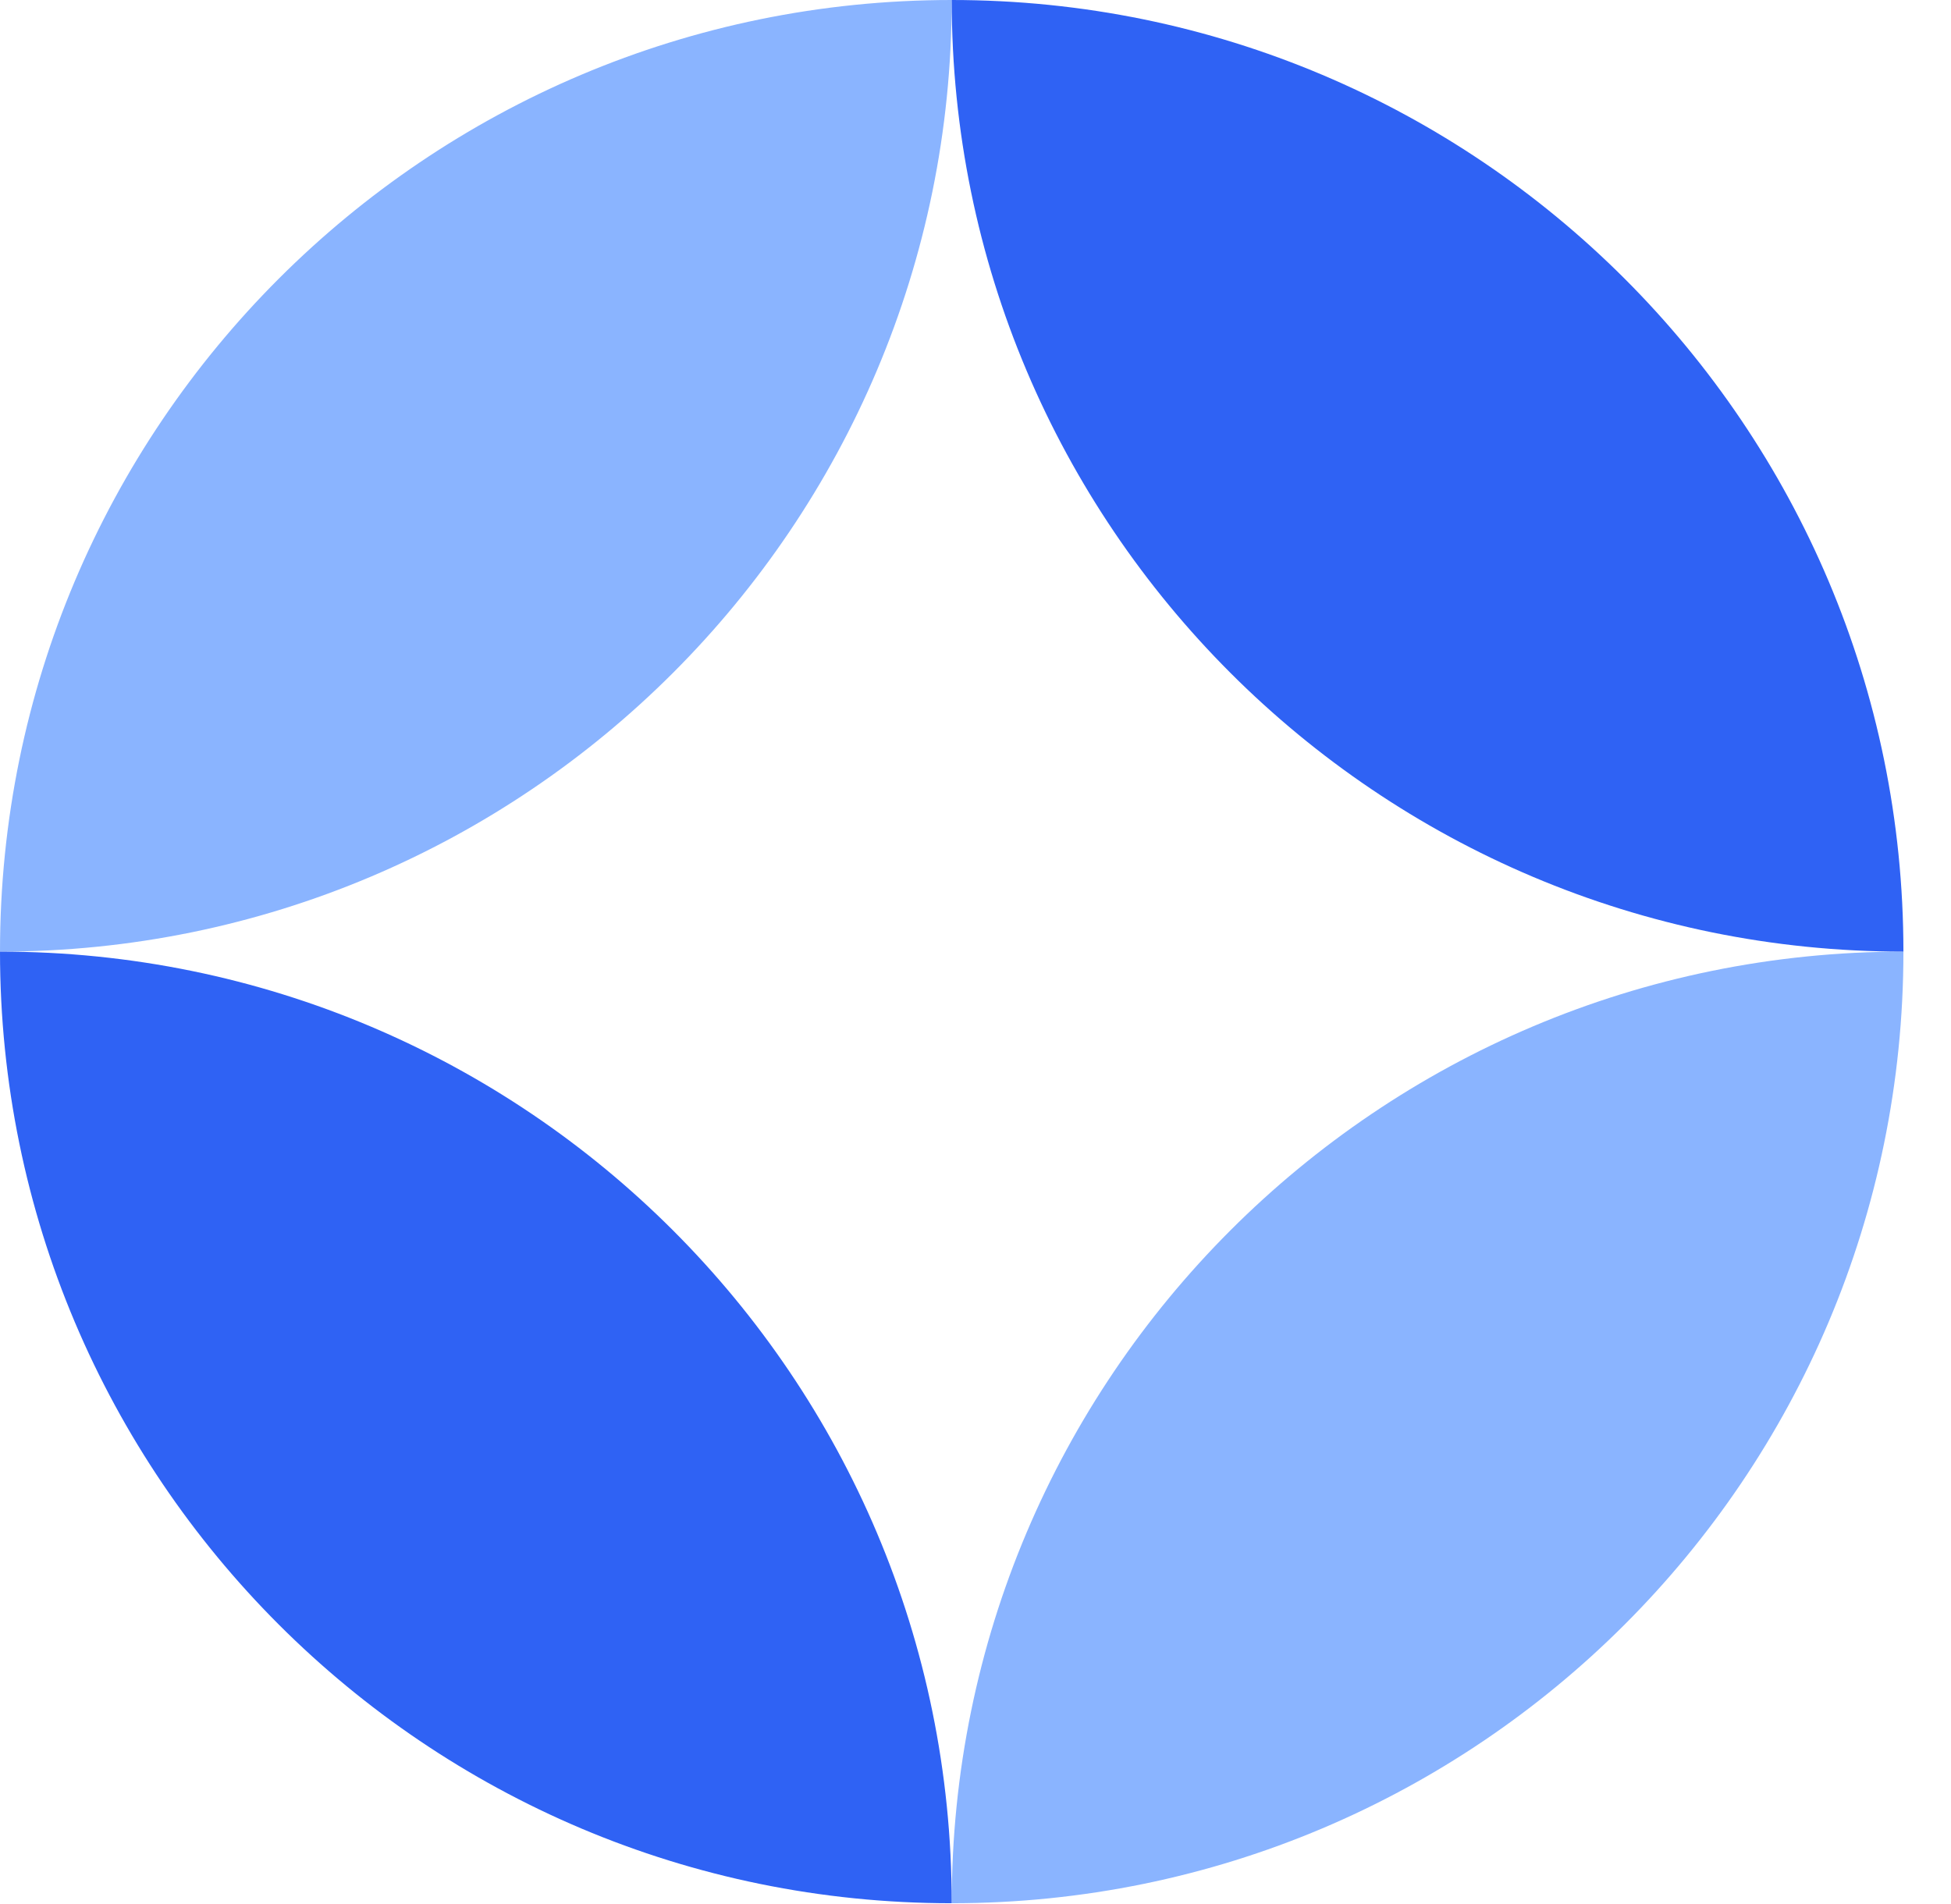
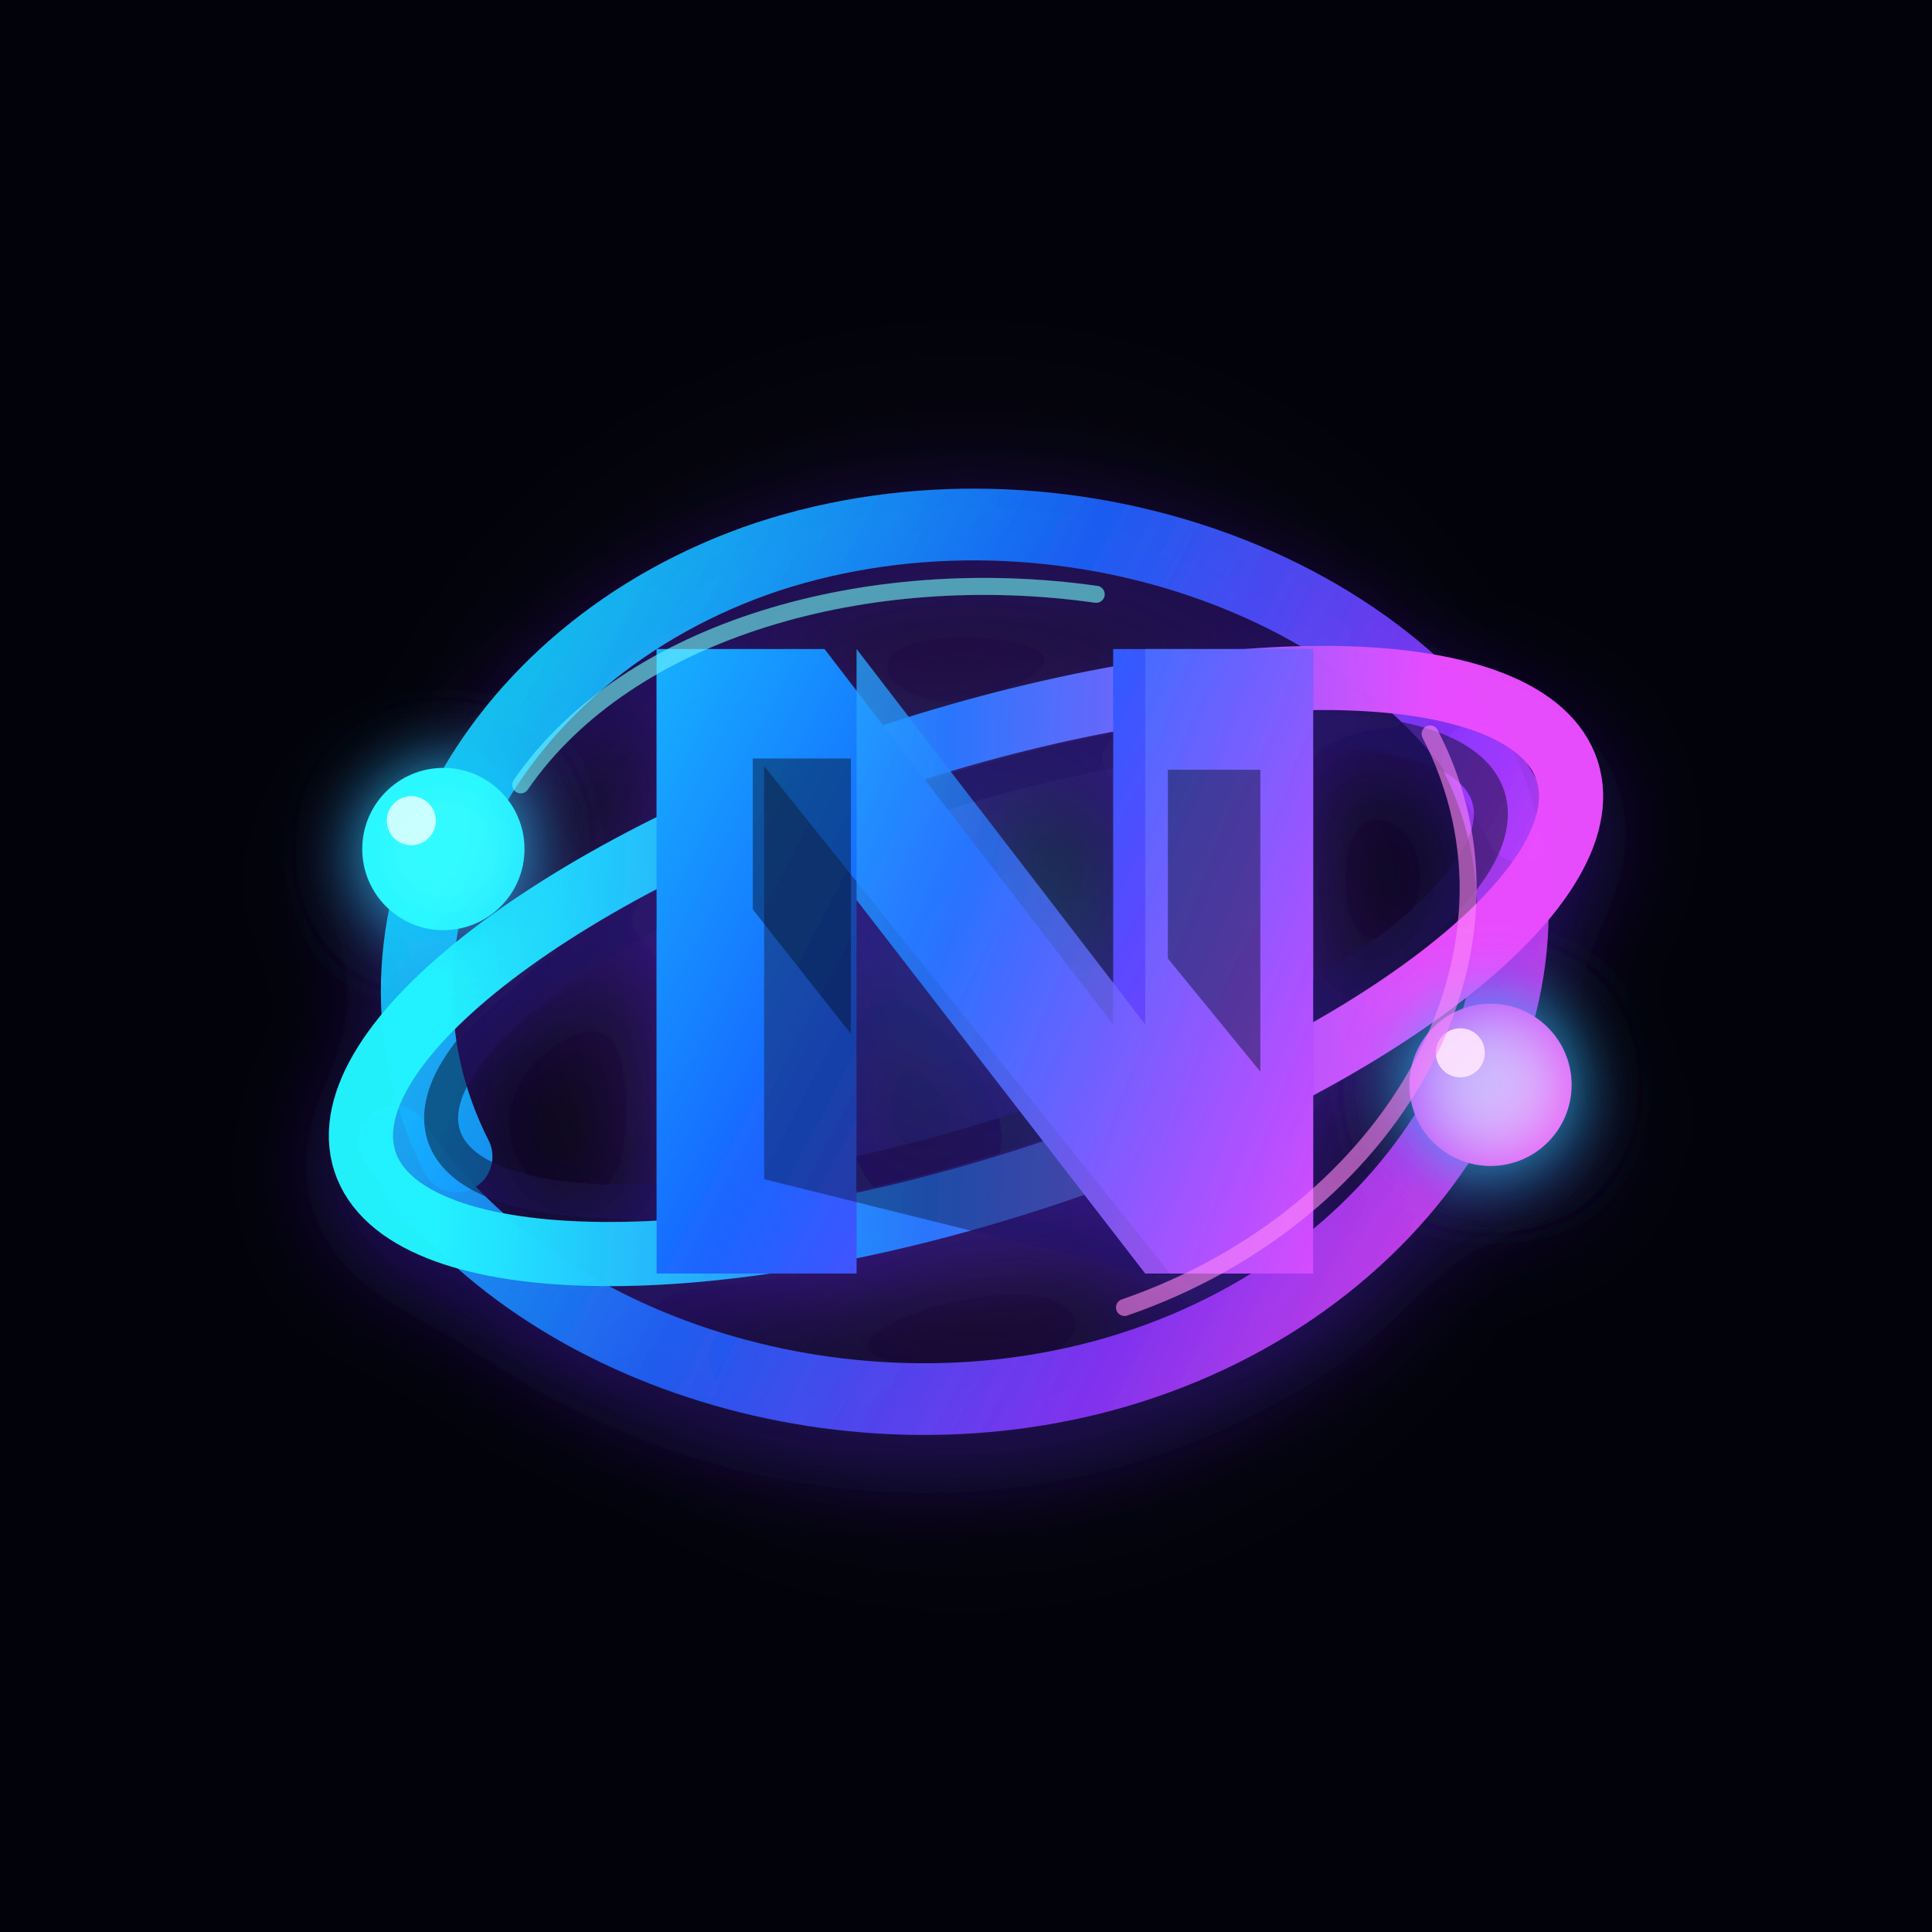
- <svg xmlns="http://www.w3.org/2000/svg" id="logo-44" width="41" height="40" viewBox="0 0 41 40" fill="none">
-   <path d="M20 0C8.954 0 0 8.954 0 20C11.046 20 20 11.046 20 0Z" fill="#8AB4FF" class="ccustom" />
-   <path d="M20 40C31.046 40 40 31.046 40 20C28.954 20 20 28.954 20 40Z" fill="#8AB4FF" class="ccustom" />
-   <path d="M20 0C31.046 0 40 8.954 40 20C28.954 20 20 11.046 20 0Z" fill="#2F62F4" class="ccompli2" />
-   <path d="M20 40C8.954 40 -9.65645e-07 31.046 0 20C11.046 20 20 28.954 20 40Z" fill="#2F62F4" class="ccompli2" />
+ <svg xmlns="http://www.w3.org/2000/svg" width="1024" height="1024" viewBox="0 0 1024 1024" fill="none">
+   <defs>
+     <radialGradient id="bgGlow" cx="50%" cy="50%" r="50%">
+       <stop offset="0%" stop-color="#2EF3FF" stop-opacity="0.28" />
+       <stop offset="45%" stop-color="#9147FF" stop-opacity="0.18" />
+       <stop offset="100%" stop-color="#000000" stop-opacity="0" />
+     </radialGradient>
+     <linearGradient id="mainGrad" x1="196" y1="358" x2="830" y2="690" gradientUnits="userSpaceOnUse">
+       <stop offset="0" stop-color="#10E9FF" />
+       <stop offset="0.42" stop-color="#1A65FF" />
+       <stop offset="0.72" stop-color="#8B35FF" />
+       <stop offset="1" stop-color="#FF4CF2" />
+     </linearGradient>
+     <linearGradient id="cyanPurple" x1="253" y1="418" x2="738" y2="601" gradientUnits="userSpaceOnUse">
+       <stop stop-color="#22F4FF" />
+       <stop offset="0.5" stop-color="#2978FF" />
+       <stop offset="1" stop-color="#EA4DFF" />
+     </linearGradient>
+     <filter id="glow" x="80" y="120" width="864" height="784" filterUnits="userSpaceOnUse" color-interpolation-filters="sRGB">
+       <feGaussianBlur stdDeviation="18" result="blur" />
+       <feColorMatrix in="blur" type="matrix" values="0 0 0 0 0.1 0 0 0 0 0.8 0 0 0 0 1 0 0 0 0.8 0" />
+       <feBlend in="SourceGraphic" mode="screen" />
+     </filter>
+     <filter id="softShadow" x="0" y="0" width="1024" height="1024" filterUnits="userSpaceOnUse">
+       <feDropShadow dx="0" dy="18" stdDeviation="24" flood-color="#5B2BFF" flood-opacity="0.38" />
+     </filter>
+   </defs>
+   <rect width="1024" height="1024" fill="#02030A" />
+   <circle cx="512" cy="512" r="360" fill="url(#bgGlow)" />
+   <g filter="url(#softShadow)">
+     <path d="M242 613C181 493 257 345 407 295C560 245 745 309 806 438" stroke="url(#mainGrad)" stroke-width="38" stroke-linecap="round" opacity="0.92" />
+     <path d="M783 402C842 523 757 675 599 725C454 771 282 718 209 605" stroke="url(#mainGrad)" stroke-width="38" stroke-linecap="round" opacity="0.9" />
+     <ellipse cx="512" cy="512" rx="335" ry="118" transform="rotate(-18 512 512)" stroke="url(#cyanPurple)" stroke-width="34" opacity="0.98" />
+     <ellipse cx="512" cy="512" rx="291" ry="91" transform="rotate(-18 512 512)" stroke="#0B1028" stroke-width="18" opacity="0.5" />
+     <path d="M348 675V344H437L590 543V344H696V675H607L454 477V675H348Z" fill="url(#mainGrad)" />
+     <path d="M405 625V406L621 676H610L405 625Z" fill="#090B1D" opacity="0.38" />
+     <path d="M454 344L607 543V344H696V675H607L454 477V344Z" fill="url(#cyanPurple)" opacity="0.78" />
+     <path d="M399 402L451 402L451 548L399 482V402Z" fill="#07102A" opacity="0.46" />
+     <path d="M619 408H668V568L619 508V408Z" fill="#07102A" opacity="0.46" />
+     <circle cx="235" cy="450" r="43" fill="url(#cyanPurple)" filter="url(#glow)" />
+     <circle cx="790" cy="575" r="43" fill="url(#mainGrad)" filter="url(#glow)" />
+     <circle cx="218" cy="435" r="13" fill="#D9FFFF" opacity="0.9" />
+     <circle cx="774" cy="558" r="13" fill="#FFE6FF" opacity="0.9" />
+     <path d="M276 416C333 333 461 298 581 315" stroke="#76F7FF" stroke-width="9" stroke-linecap="round" opacity="0.58" />
+     <path d="M758 389C818 505 738 644 596 693" stroke="#FF87FA" stroke-width="9" stroke-linecap="round" opacity="0.58" />
+   </g>
</svg>
